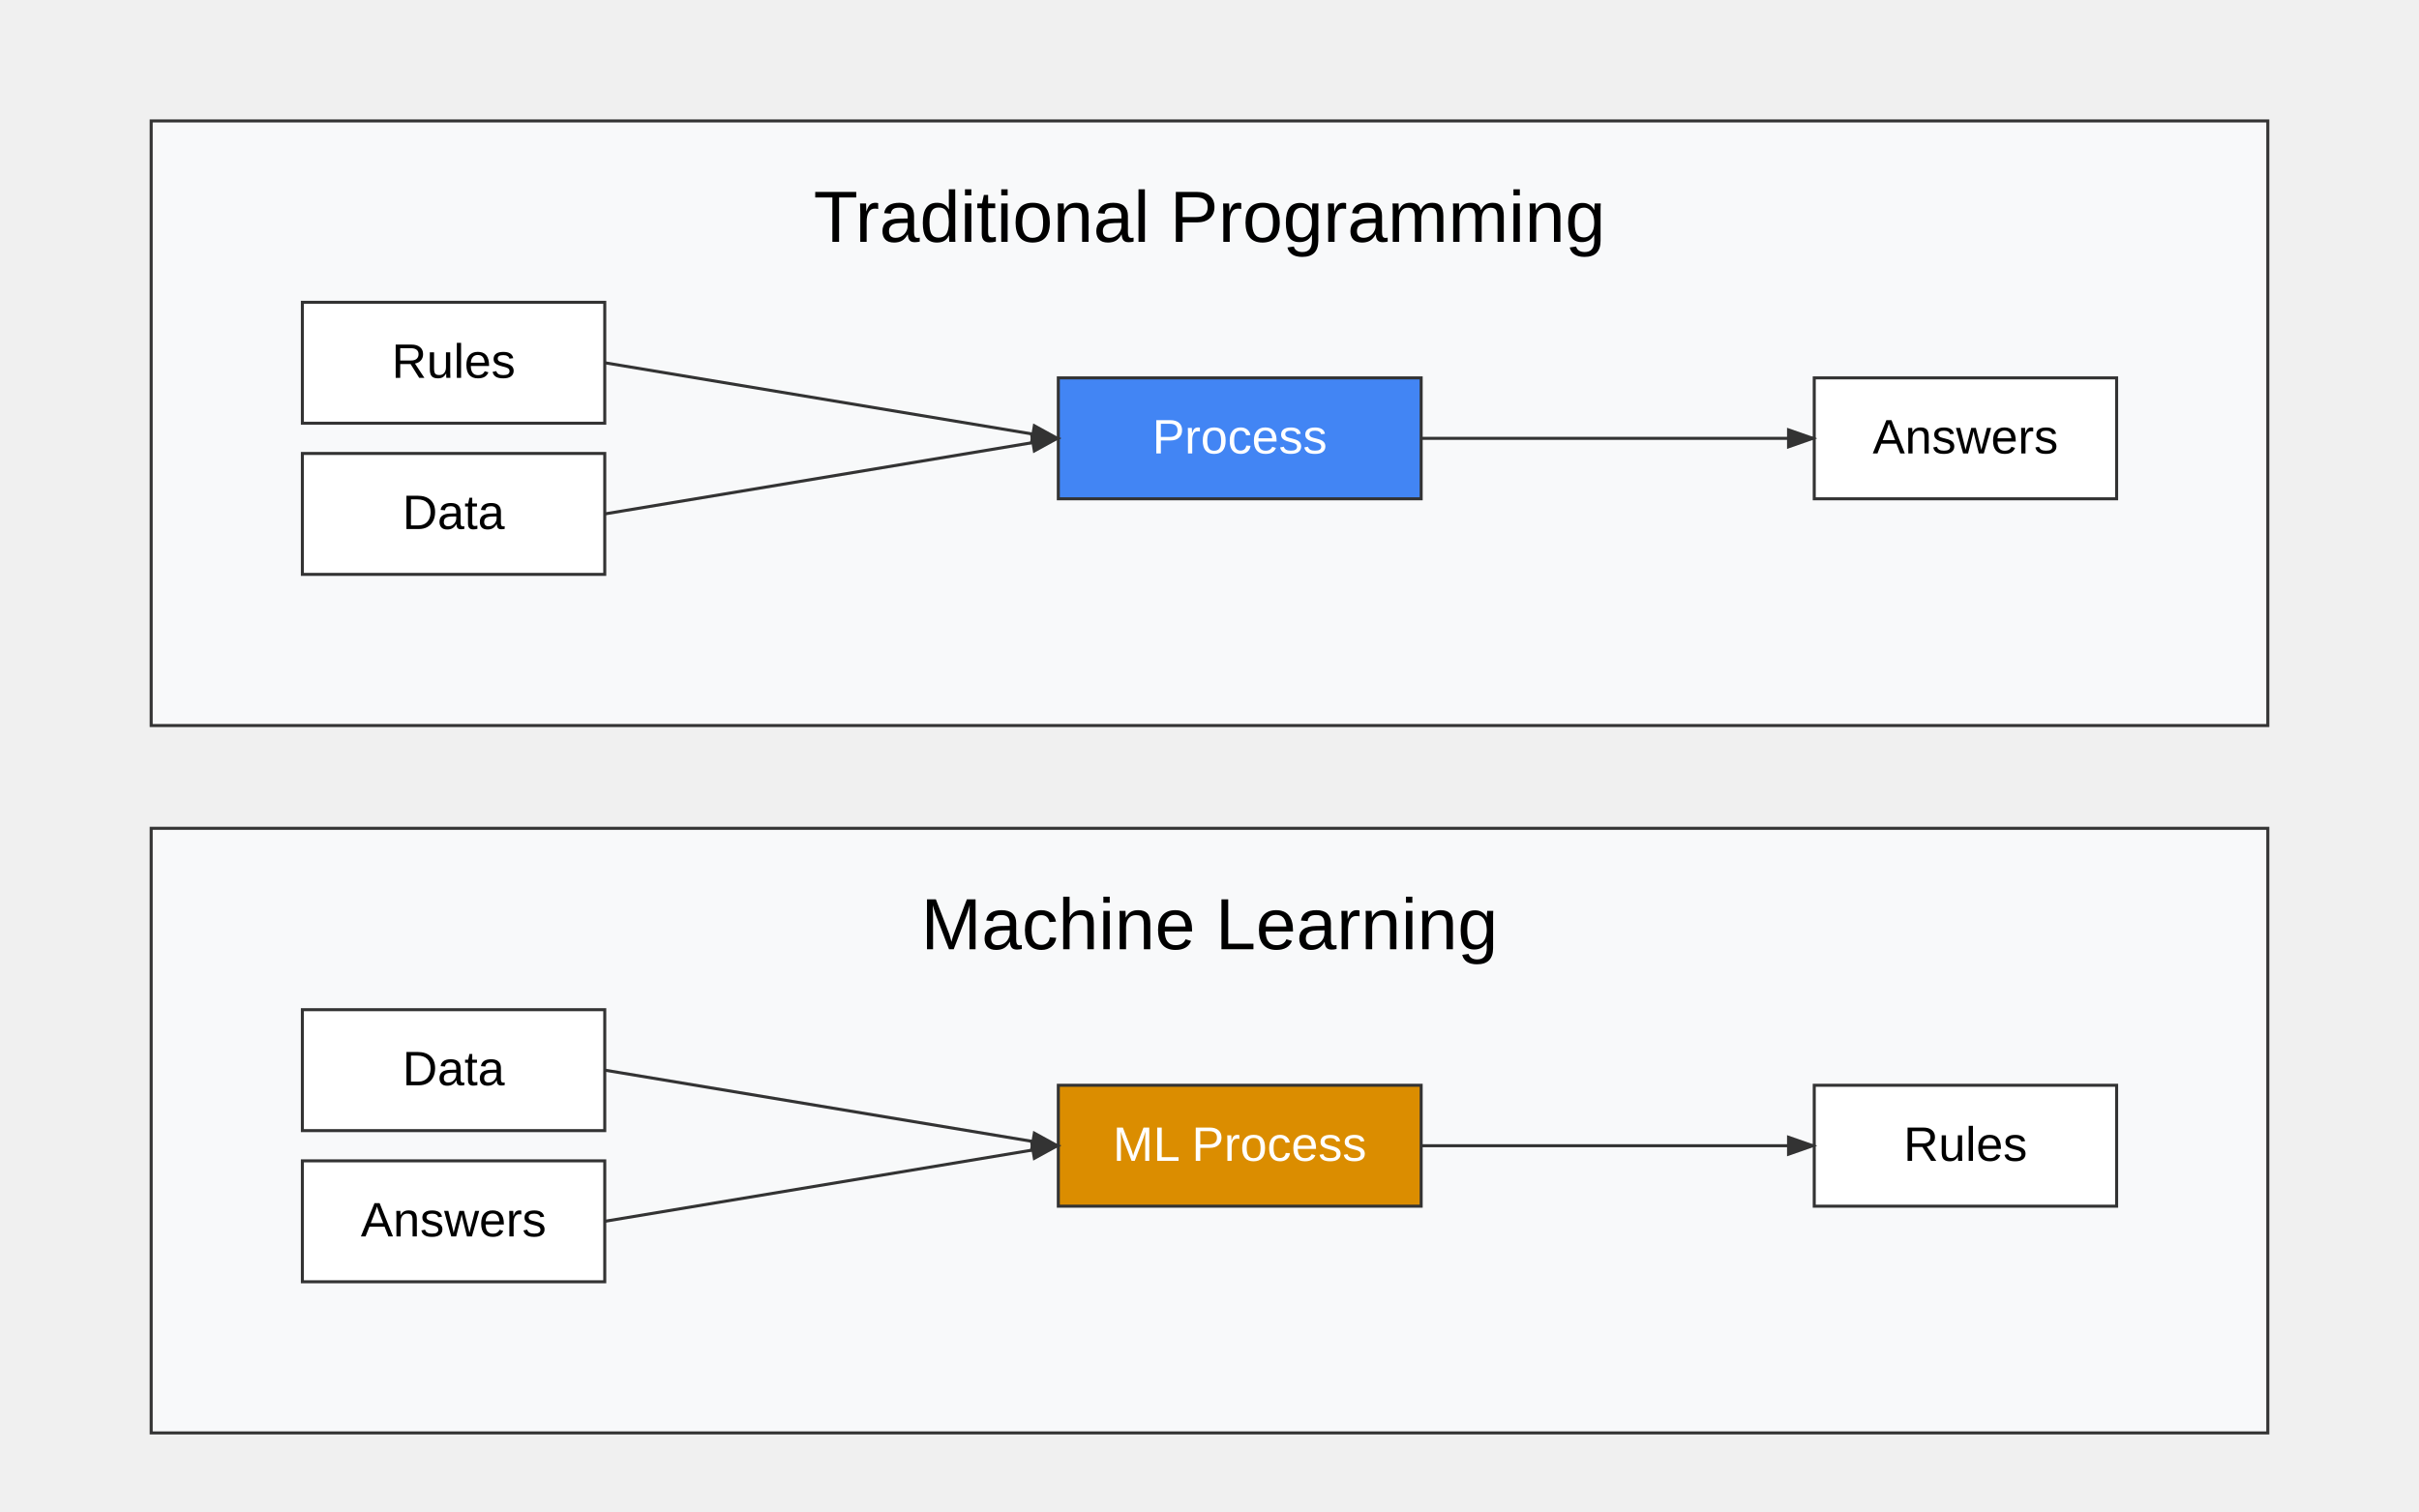
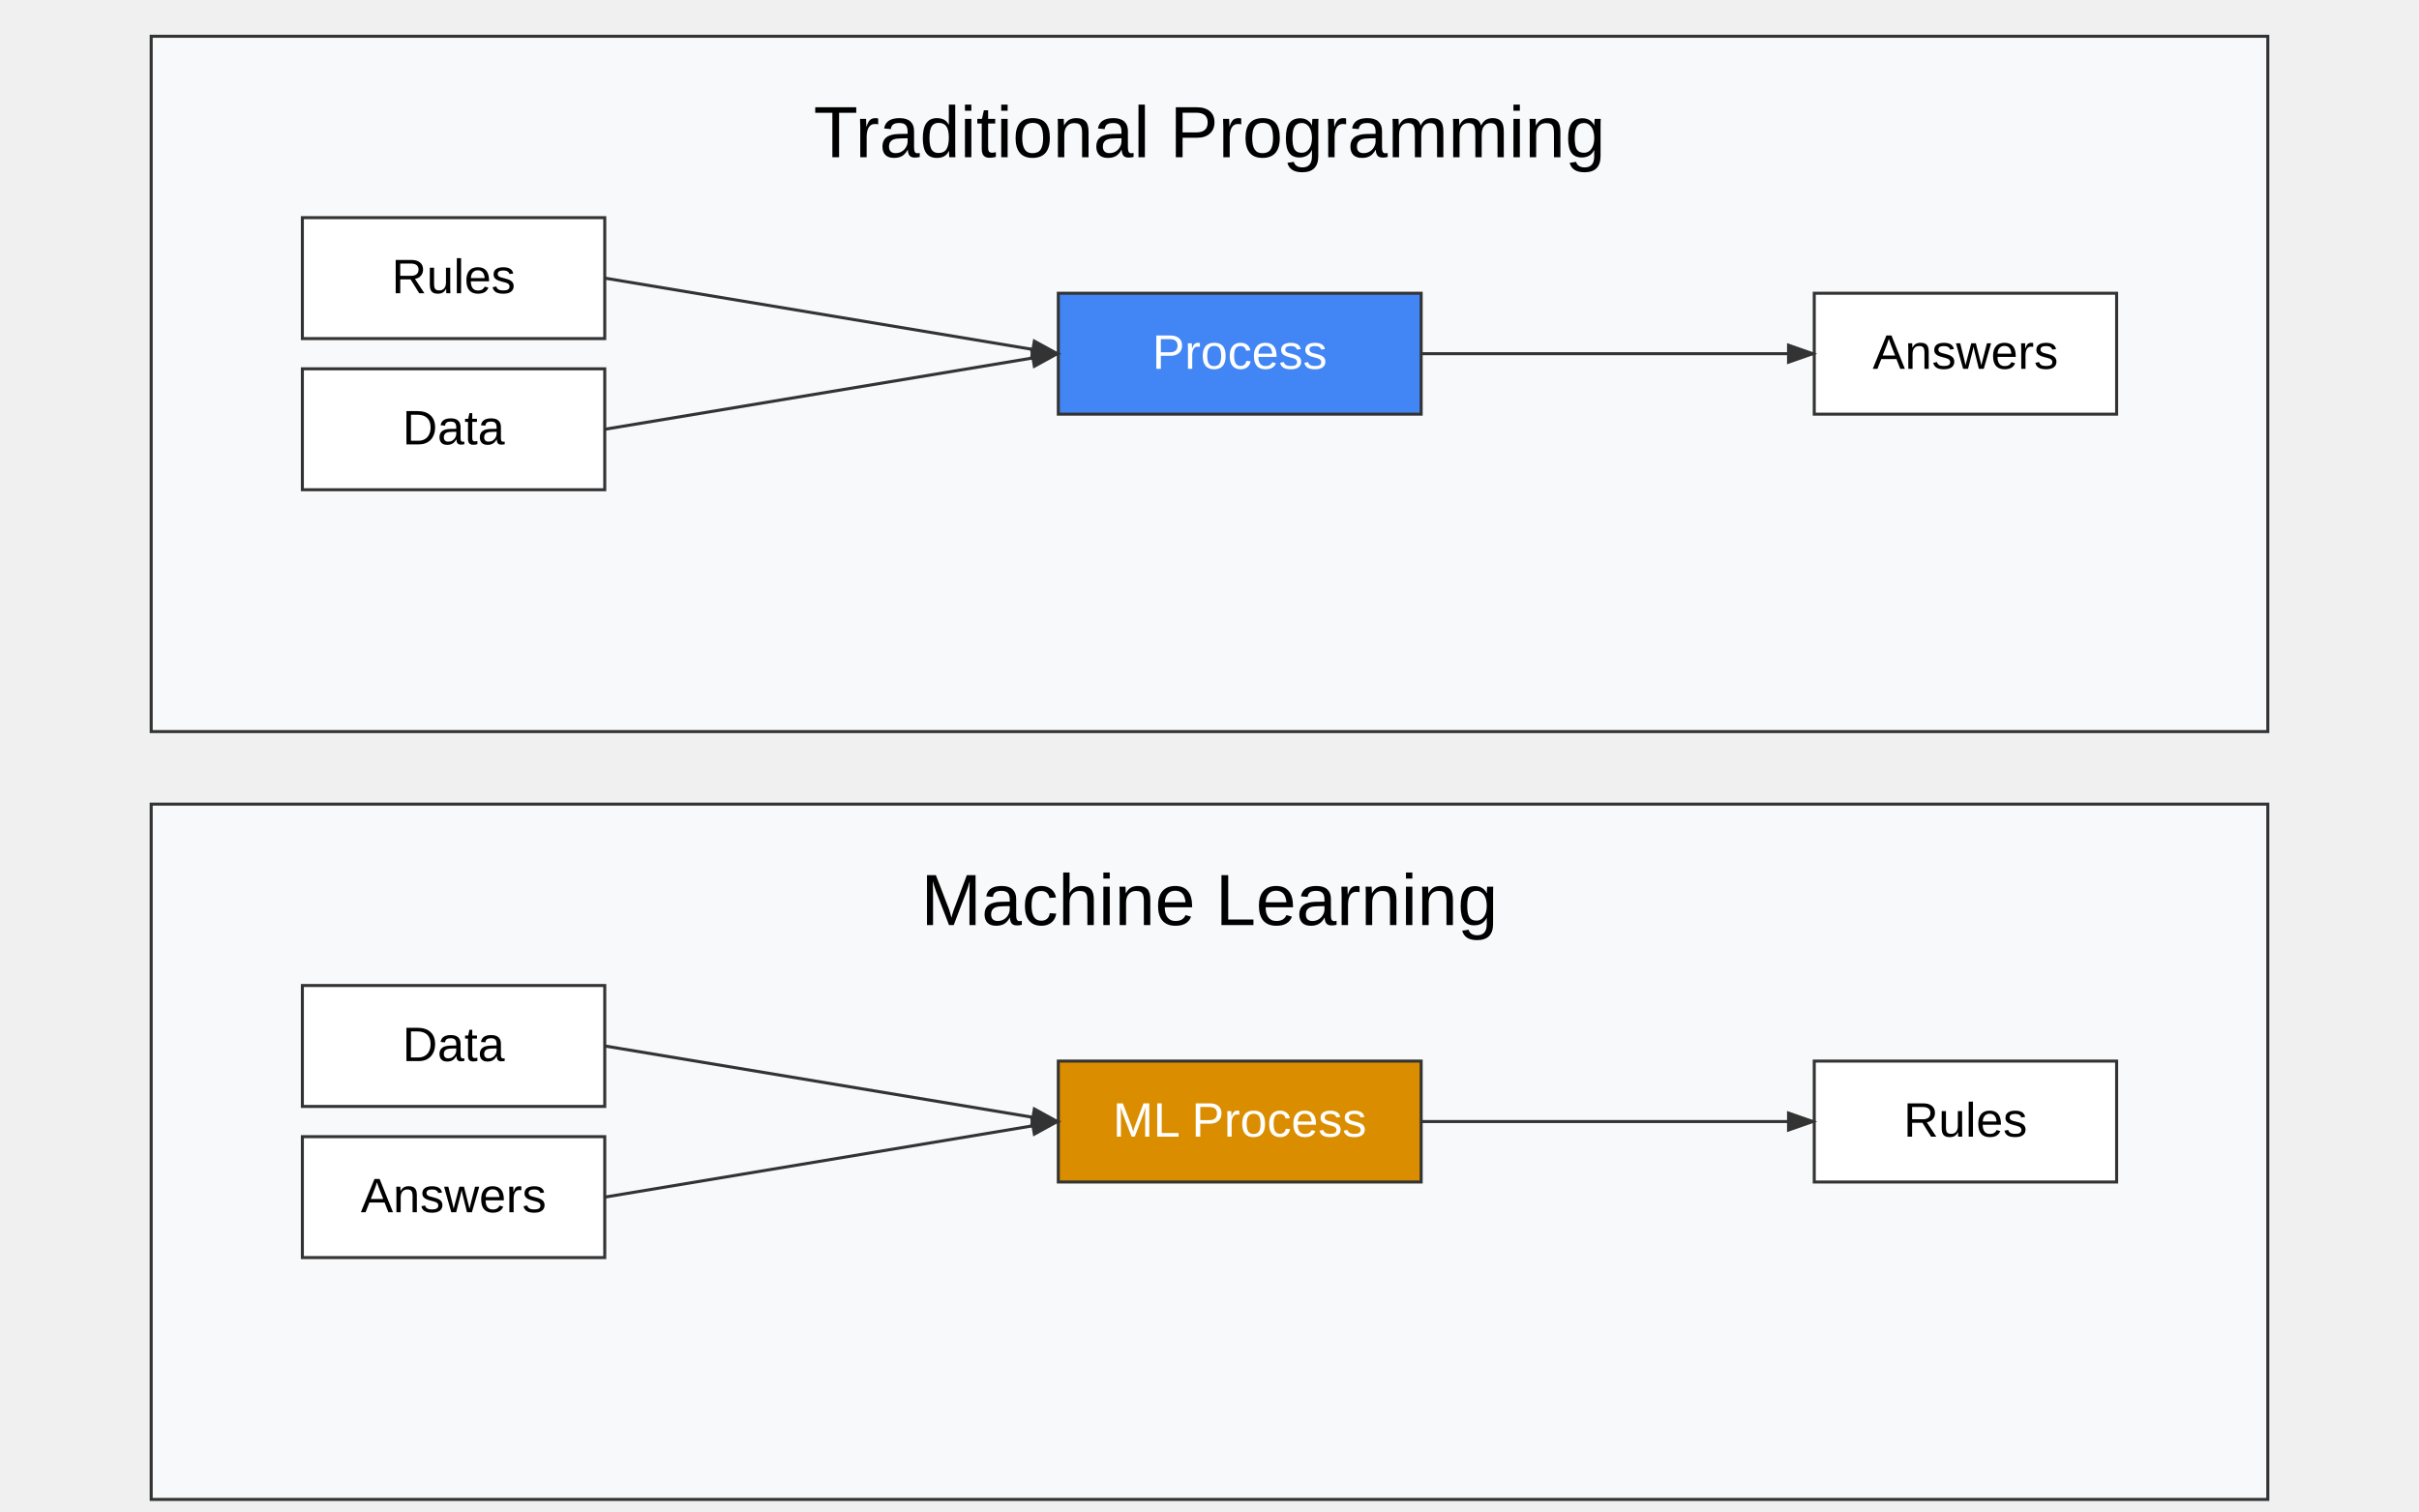
<svg xmlns="http://www.w3.org/2000/svg" width="800" height="500" version="1.1" id="svg13">
-   <g transform="translate(50,40)" id="g7">
-     <rect x="0" y="0" width="700" height="200" fill="#f8f9fa" stroke="#333333" stroke-width="1" id="rect1" />
+   <g transform="translate(50,12)" id="g7">
+     <rect x="0" y="0" width="700" height="230" fill="#f8f9fa" stroke="#333333" stroke-width="1" id="rect1" />
    <text x="350" y="40" text-anchor="middle" font-family="Arial" font-size="24px" id="text1">Traditional Programming</text>
    <rect x="50" y="60" width="100" height="40" fill="#ffffff" stroke="#333333" id="rect2" />
    <text x="100" y="85" text-anchor="middle" font-family="Arial" font-size="16px" id="text2">Rules</text>
    <rect x="50" y="110" width="100" height="40" fill="#ffffff" stroke="#333333" id="rect3" />
    <text x="100" y="135" text-anchor="middle" font-family="Arial" font-size="16px" id="text3">Data</text>
    <rect x="300" y="85" width="120" height="40" fill="#4285f4" stroke="#333333" id="rect4" />
    <text x="360" y="110" text-anchor="middle" font-family="Arial" font-size="16px" fill="#ffffff" id="text4">Process</text>
    <rect x="550" y="85" width="100" height="40" fill="#ffffff" stroke="#333333" id="rect5" />
    <text x="600" y="110" text-anchor="middle" font-family="Arial" font-size="16px" id="text5">Answers</text>
    <path d="m 150,80 150,25" stroke="#333333" fill="none" marker-end="url(#arrowhead)" stroke-width="1" id="path5" />
    <path d="M 150,130 300,105" stroke="#333333" fill="none" marker-end="url(#arrowhead)" stroke-width="1" id="path6" />
    <path d="M 420,105 H 550" stroke="#333333" fill="none" marker-end="url(#arrowhead)" stroke-width="1" id="path7" />
  </g>
-   <g transform="translate(50,274)" id="g13">
-     <rect x="0" y="0" width="700" height="200" fill="#f8f9fa" stroke="#333333" stroke-width="1" id="rect7" />
+   <g transform="translate(50,266)" id="g13">
+     <rect x="0" y="0" width="700" height="230" fill="#f8f9fa" stroke="#333333" stroke-width="1" id="rect7" />
    <text x="350" y="40" text-anchor="middle" font-family="Arial" font-size="24px" id="text7">Machine Learning</text>
    <rect x="50" y="60" width="100" height="40" fill="#ffffff" stroke="#333333" id="rect8" />
    <text x="100" y="85" text-anchor="middle" font-family="Arial" font-size="16px" id="text8">Data</text>
    <rect x="50" y="110" width="100" height="40" fill="#ffffff" stroke="#333333" id="rect9" />
    <text x="100" y="135" text-anchor="middle" font-family="Arial" font-size="16px" id="text9">Answers</text>
    <rect x="300" y="85" width="120" height="40" fill="#db8d00" stroke="#333333" id="rect10" />
    <text x="360" y="110" text-anchor="middle" font-family="Arial" font-size="16px" fill="#ffffff" id="text10">ML Process</text>
    <rect x="550" y="85" width="100" height="40" fill="#ffffff" stroke="#333333" id="rect11" />
    <text x="600" y="110" text-anchor="middle" font-family="Arial" font-size="16px" id="text11">Rules</text>
    <path d="m 150,80 150,25" stroke="#333333" fill="none" marker-end="url(#arrowhead)" stroke-width="1" id="path11" />
    <path d="M 150,130 300,105" stroke="#333333" fill="none" marker-end="url(#arrowhead)" stroke-width="1" id="path12" />
    <path d="M 420,105 H 550" stroke="#333333" fill="none" marker-end="url(#arrowhead)" stroke-width="1" id="path13" />
  </g>
  <defs id="defs13">
    <marker id="arrowhead" markerWidth="10" markerHeight="7" refX="9" refY="3.5" orient="auto">
      <polygon points="0 0, 10 3.5, 0 7" fill="#333" id="polygon13" />
    </marker>
  </defs>
</svg>
